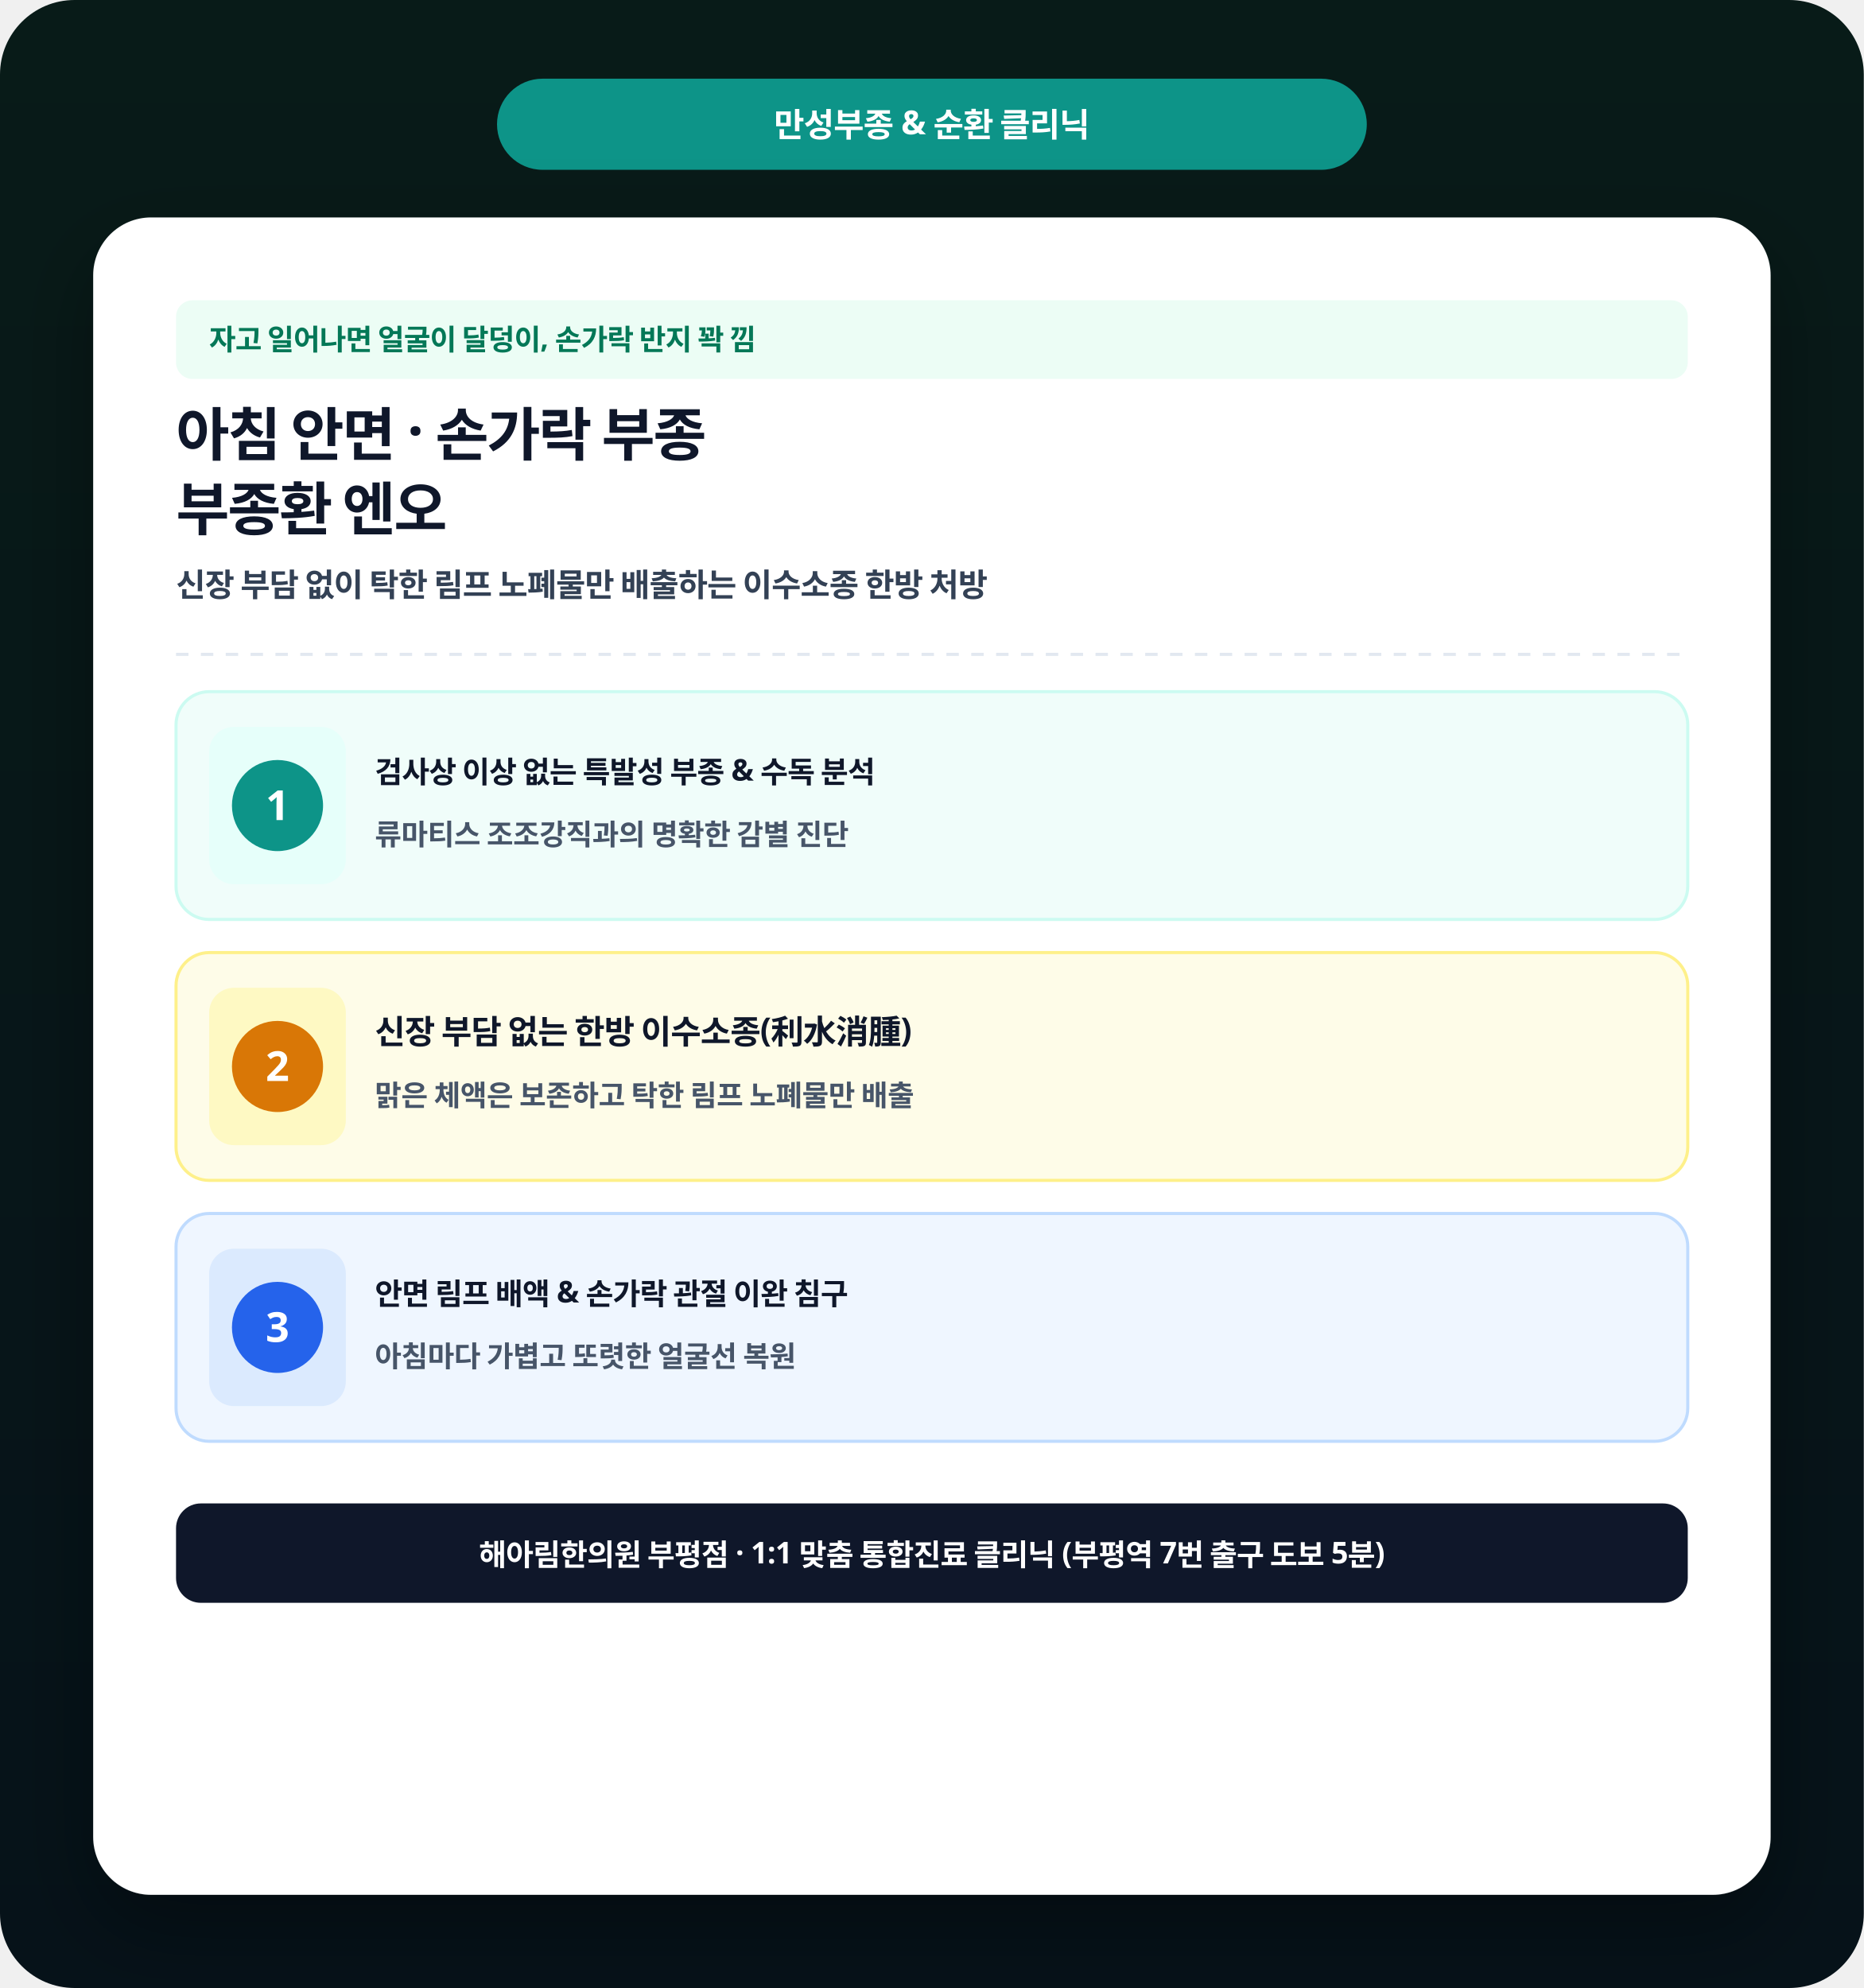
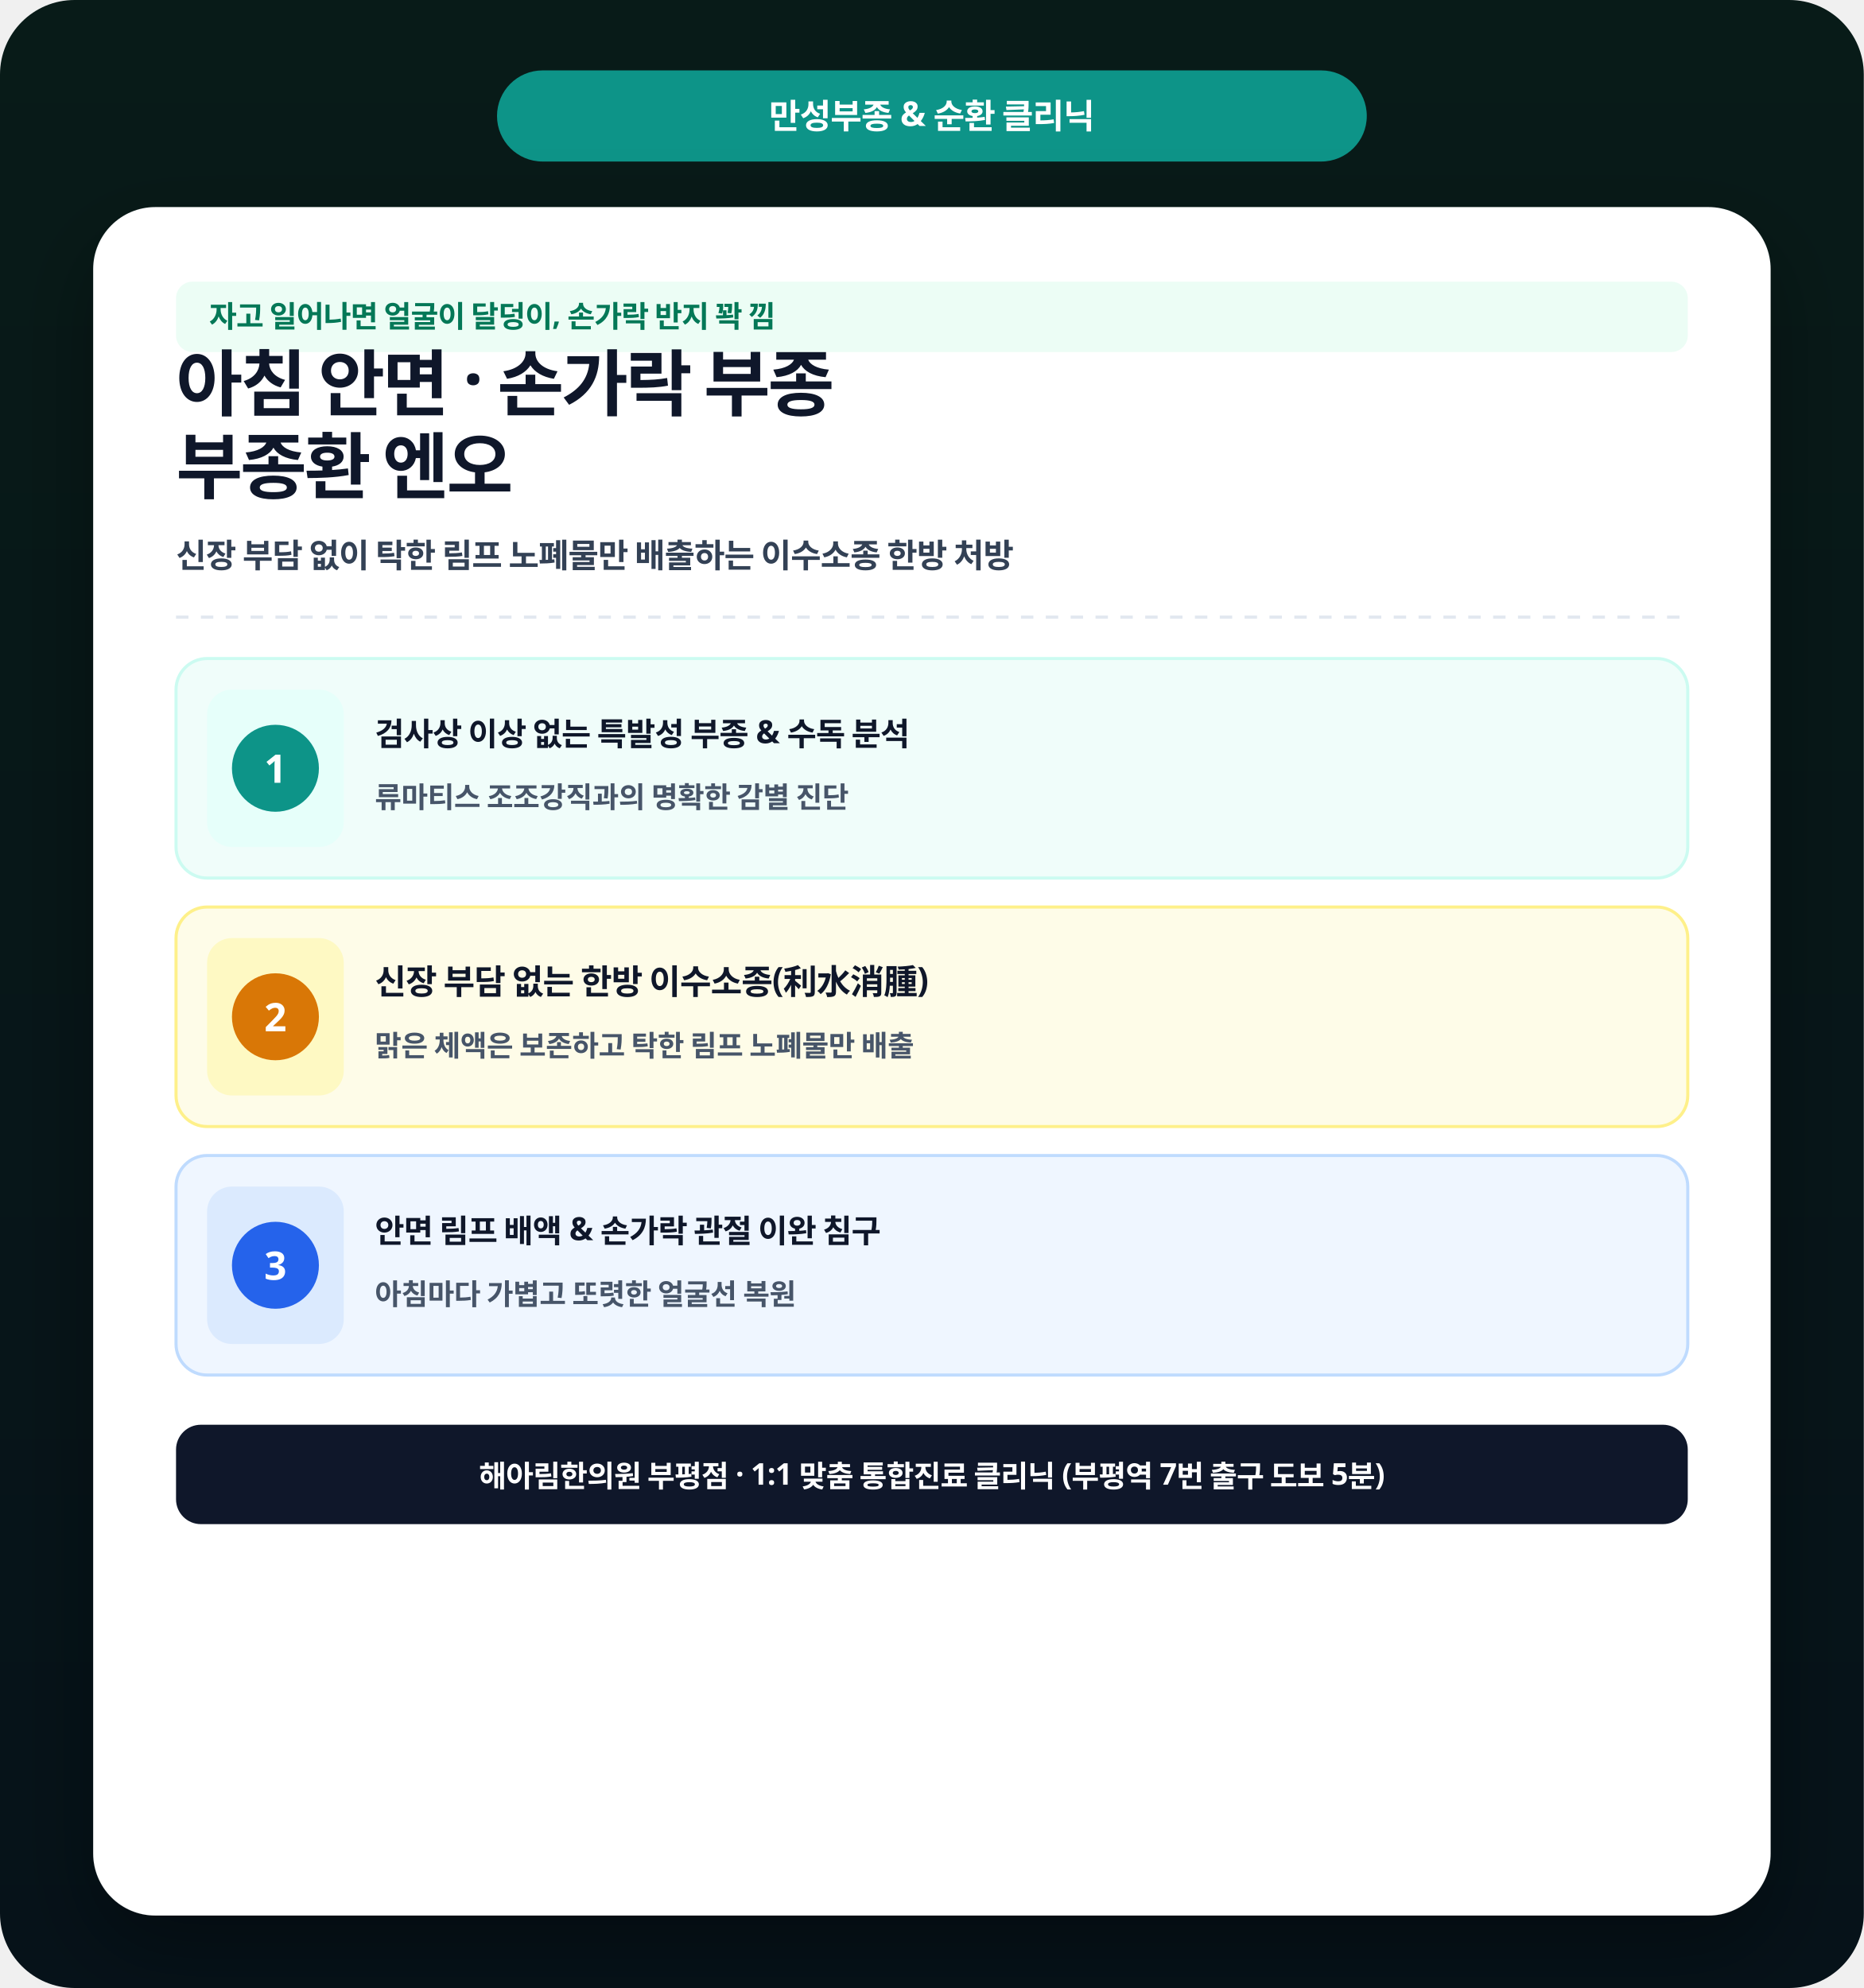
<svg xmlns="http://www.w3.org/2000/svg" width="900" height="960" viewBox="0 0 900 960">
  <defs>
    <linearGradient id="bgGrad" x1="0%" y1="0%" x2="0%" y2="100%">
      <stop offset="0%" stop-color="#081b18" />
      <stop offset="100%" stop-color="#061219" />
    </linearGradient>
    <filter id="cardShadow" x="-10%" y="-10%" width="120%" height="120%">
      <feDropShadow dx="0" dy="16" stdDeviation="20" flood-color="#000000" flood-opacity="0.35" />
    </filter>
  </defs>
  <rect x="0" y="0" width="900" height="960" rx="36" fill="url(#bgGrad)" />
-   <g transform="translate(450, 60)">
+   <g transform="translate(450, 56)">
    <rect x="-210" y="-22" width="420" height="44" rx="22" fill="#0d9488" />
-     <text x="0" y="6" font-size="16" font-weight="900" fill="#ffffff" text-anchor="middle" font-family="Pretendard, 'Malgun Gothic', sans-serif" letter-spacing="-0.02em">
+     <text x="0" y="6" font-size="16.5" font-weight="900" fill="#ffffff" text-anchor="middle" font-family="Pretendard, 'Malgun Gothic', sans-serif" letter-spacing="-0.02em">
      만성부종 &amp; 순환 클리닉
    </text>
  </g>
  <g filter="url(#cardShadow)">
-     <rect x="45" y="105" width="810" height="810" rx="28" fill="#ffffff" />
+     <rect x="45" y="100" width="810" height="825" rx="30" fill="#ffffff" />
  </g>
-   <g transform="translate(85, 145)">
-     <rect x="0" y="0" width="730" height="38" rx="8" fill="#ecfdf5" />
-     <text x="16" y="24" font-size="14" font-weight="900" fill="#047857" font-family="Pretendard, 'Malgun Gothic', sans-serif" letter-spacing="-0.02em">
+   <g transform="translate(85, 136)">
+     <rect x="0" y="0" width="730" height="34" rx="8" fill="#ecfdf5" />
+     <text x="16" y="22" font-size="14.5" font-weight="900" fill="#047857" font-family="Pretendard, 'Malgun Gothic', sans-serif" letter-spacing="-0.02em">
      자고 일어나면 얼굴이 달덩이, 손가락 반지 꽉 낌
    </text>
  </g>
  <g>
-     <text x="85" y="220" font-size="28" font-weight="900" fill="#0f172a" font-family="Pretendard, 'Malgun Gothic', sans-serif" letter-spacing="-0.03em">아침 안면 · 손가락 부종</text>
-     <text x="85" y="256" font-size="28" font-weight="900" fill="#0f172a" font-family="Pretendard, 'Malgun Gothic', sans-serif" letter-spacing="-0.03em">부종환 엔오</text>
+     <text x="85" y="198" font-size="35" font-weight="900" fill="#0f172a" font-family="Pretendard, 'Malgun Gothic', sans-serif" letter-spacing="-0.035em">아침 안면 · 손가락 부종</text>
+     <text x="85" y="238" font-size="35" font-weight="900" fill="#0f172a" font-family="Pretendard, 'Malgun Gothic', sans-serif" letter-spacing="-0.035em">부종환 엔오</text>
  </g>
  <g>
-     <text x="85" y="288" font-size="15.5" font-weight="800" fill="#334155" font-family="Pretendard, 'Malgun Gothic', sans-serif" letter-spacing="-0.02em">
+     <text x="85" y="274" font-size="16" font-weight="800" fill="#334155" font-family="Pretendard, 'Malgun Gothic', sans-serif" letter-spacing="-0.02em">
      신장 부담 없이 탁한 림프 노폐물만 배출하는 이수소종 한방 처방
    </text>
  </g>
-   <line x1="85" y1="316" x2="815" y2="316" stroke="#e2e8f0" stroke-width="1.5" stroke-dasharray="6,6" />
-   <g transform="translate(85, 334)">
-     <rect x="0" y="0" width="730" height="110" rx="16" fill="#f0fdfa" stroke="#ccfbf1" stroke-width="1.5" />
-     <rect x="16" y="17" width="66" height="76" rx="12" fill="#e6fffa" />
-     <circle cx="49" cy="55" r="22" fill="#0d9488" />
-     <text x="49" y="62" font-size="20" font-weight="900" fill="#ffffff" text-anchor="middle" font-family="Pretendard, 'Malgun Gothic', sans-serif">1</text>
-     <text x="96" y="44" font-size="14.5" font-weight="900" fill="#0f172a" font-family="Pretendard, 'Malgun Gothic', sans-serif" letter-spacing="-0.02em">
+   <line x1="85" y1="298" x2="815" y2="298" stroke="#e2e8f0" stroke-width="1.5" stroke-dasharray="6,6" />
+   <g transform="translate(85, 318)">
+     <rect x="0" y="0" width="730" height="106" rx="15" fill="#f0fdfa" stroke="#ccfbf1" stroke-width="1.5" />
+     <rect x="15" y="15" width="66" height="76" rx="12" fill="#e6fffa" />
+     <circle cx="48" cy="53" r="21" fill="#0d9488" />
+     <text x="48" y="60" font-size="19" font-weight="900" fill="#ffffff" text-anchor="middle" font-family="Pretendard, 'Malgun Gothic', sans-serif">1</text>
+     <text x="96" y="42" font-size="15.5" font-weight="900" fill="#0f172a" font-family="Pretendard, 'Malgun Gothic', sans-serif" letter-spacing="-0.02em">
      검사상 이상 없는 특발성 부종 &amp; 수독 분석
    </text>
-     <text x="96" y="74" font-size="14" font-weight="600" fill="#475569" font-family="Pretendard, 'Malgun Gothic', sans-serif" letter-spacing="-0.01em">
+     <text x="96" y="72" font-size="14" font-weight="600" fill="#475569" font-family="Pretendard, 'Malgun Gothic', sans-serif" letter-spacing="-0.01em">
      류마티스 조조강직과의 명확한 감별 진단
    </text>
  </g>
-   <g transform="translate(85, 460)">
-     <rect x="0" y="0" width="730" height="110" rx="16" fill="#fefce8" stroke="#fef08a" stroke-width="1.5" />
-     <rect x="16" y="17" width="66" height="76" rx="12" fill="#fef9c3" />
-     <circle cx="49" cy="55" r="22" fill="#d97706" />
-     <text x="49" y="62" font-size="20" font-weight="900" fill="#ffffff" text-anchor="middle" font-family="Pretendard, 'Malgun Gothic', sans-serif">2</text>
-     <text x="96" y="44" font-size="16" font-weight="900" fill="#0f172a" font-family="Pretendard, 'Malgun Gothic', sans-serif" letter-spacing="-0.02em">
+   <g transform="translate(85, 438)">
+     <rect x="0" y="0" width="730" height="106" rx="15" fill="#fefce8" stroke="#fef08a" stroke-width="1.5" />
+     <rect x="15" y="15" width="66" height="76" rx="12" fill="#fef9c3" />
+     <circle cx="48" cy="53" r="21" fill="#d97706" />
+     <text x="48" y="60" font-size="19" font-weight="900" fill="#ffffff" text-anchor="middle" font-family="Pretendard, 'Malgun Gothic', sans-serif">2</text>
+     <text x="96" y="42" font-size="16.5" font-weight="900" fill="#0f172a" font-family="Pretendard, 'Malgun Gothic', sans-serif" letter-spacing="-0.02em">
      신장 부담 없는 한방 이수소종(利水消腫)
    </text>
-     <text x="96" y="74" font-size="14" font-weight="600" fill="#475569" font-family="Pretendard, 'Malgun Gothic', sans-serif" letter-spacing="-0.01em">
+     <text x="96" y="72" font-size="14" font-weight="600" fill="#475569" font-family="Pretendard, 'Malgun Gothic', sans-serif" letter-spacing="-0.01em">
      맑은 체액은 보존하고 탁한 림프 노폐물만 배출
    </text>
  </g>
-   <g transform="translate(85, 586)">
-     <rect x="0" y="0" width="730" height="110" rx="16" fill="#eff6ff" stroke="#bfdbfe" stroke-width="1.5" />
-     <rect x="16" y="17" width="66" height="76" rx="12" fill="#dbeafe" />
-     <circle cx="49" cy="55" r="22" fill="#2563eb" />
-     <text x="49" y="62" font-size="20" font-weight="900" fill="#ffffff" text-anchor="middle" font-family="Pretendard, 'Malgun Gothic', sans-serif">3</text>
-     <text x="96" y="44" font-size="14.5" font-weight="900" fill="#0f172a" font-family="Pretendard, 'Malgun Gothic', sans-serif" letter-spacing="-0.02em">
+   <g transform="translate(85, 558)">
+     <rect x="0" y="0" width="730" height="106" rx="15" fill="#eff6ff" stroke="#bfdbfe" stroke-width="1.5" />
+     <rect x="15" y="15" width="66" height="76" rx="12" fill="#dbeafe" />
+     <circle cx="48" cy="53" r="21" fill="#2563eb" />
+     <text x="48" y="60" font-size="19" font-weight="900" fill="#ffffff" text-anchor="middle" font-family="Pretendard, 'Malgun Gothic', sans-serif">3</text>
+     <text x="96" y="42" font-size="15.5" font-weight="900" fill="#0f172a" font-family="Pretendard, 'Malgun Gothic', sans-serif" letter-spacing="-0.02em">
      안면 림프 배액 &amp; 손가락 관절 이완 침구
    </text>
-     <text x="96" y="74" font-size="14" font-weight="600" fill="#475569" font-family="Pretendard, 'Malgun Gothic', sans-serif" letter-spacing="-0.01em">
+     <text x="96" y="72" font-size="14" font-weight="600" fill="#475569" font-family="Pretendard, 'Malgun Gothic', sans-serif" letter-spacing="-0.01em">
      아침마다 가볍고 또렷한 얼굴선 복원
    </text>
  </g>
-   <g transform="translate(85, 726)">
+   <g transform="translate(85, 688)">
    <rect x="0" y="0" width="730" height="48" rx="12" fill="#0f172a" />
    <text x="365" y="30" font-size="14.5" font-weight="800" fill="#ffffff" text-anchor="middle" font-family="Pretendard, 'Malgun Gothic', sans-serif" letter-spacing="-0.02em">
      해아림한의원 부평점 · 1:1 맞춤 통합진료 클리닉 (부평역 7번 출구 도보 5분)
    </text>
  </g>
</svg>
